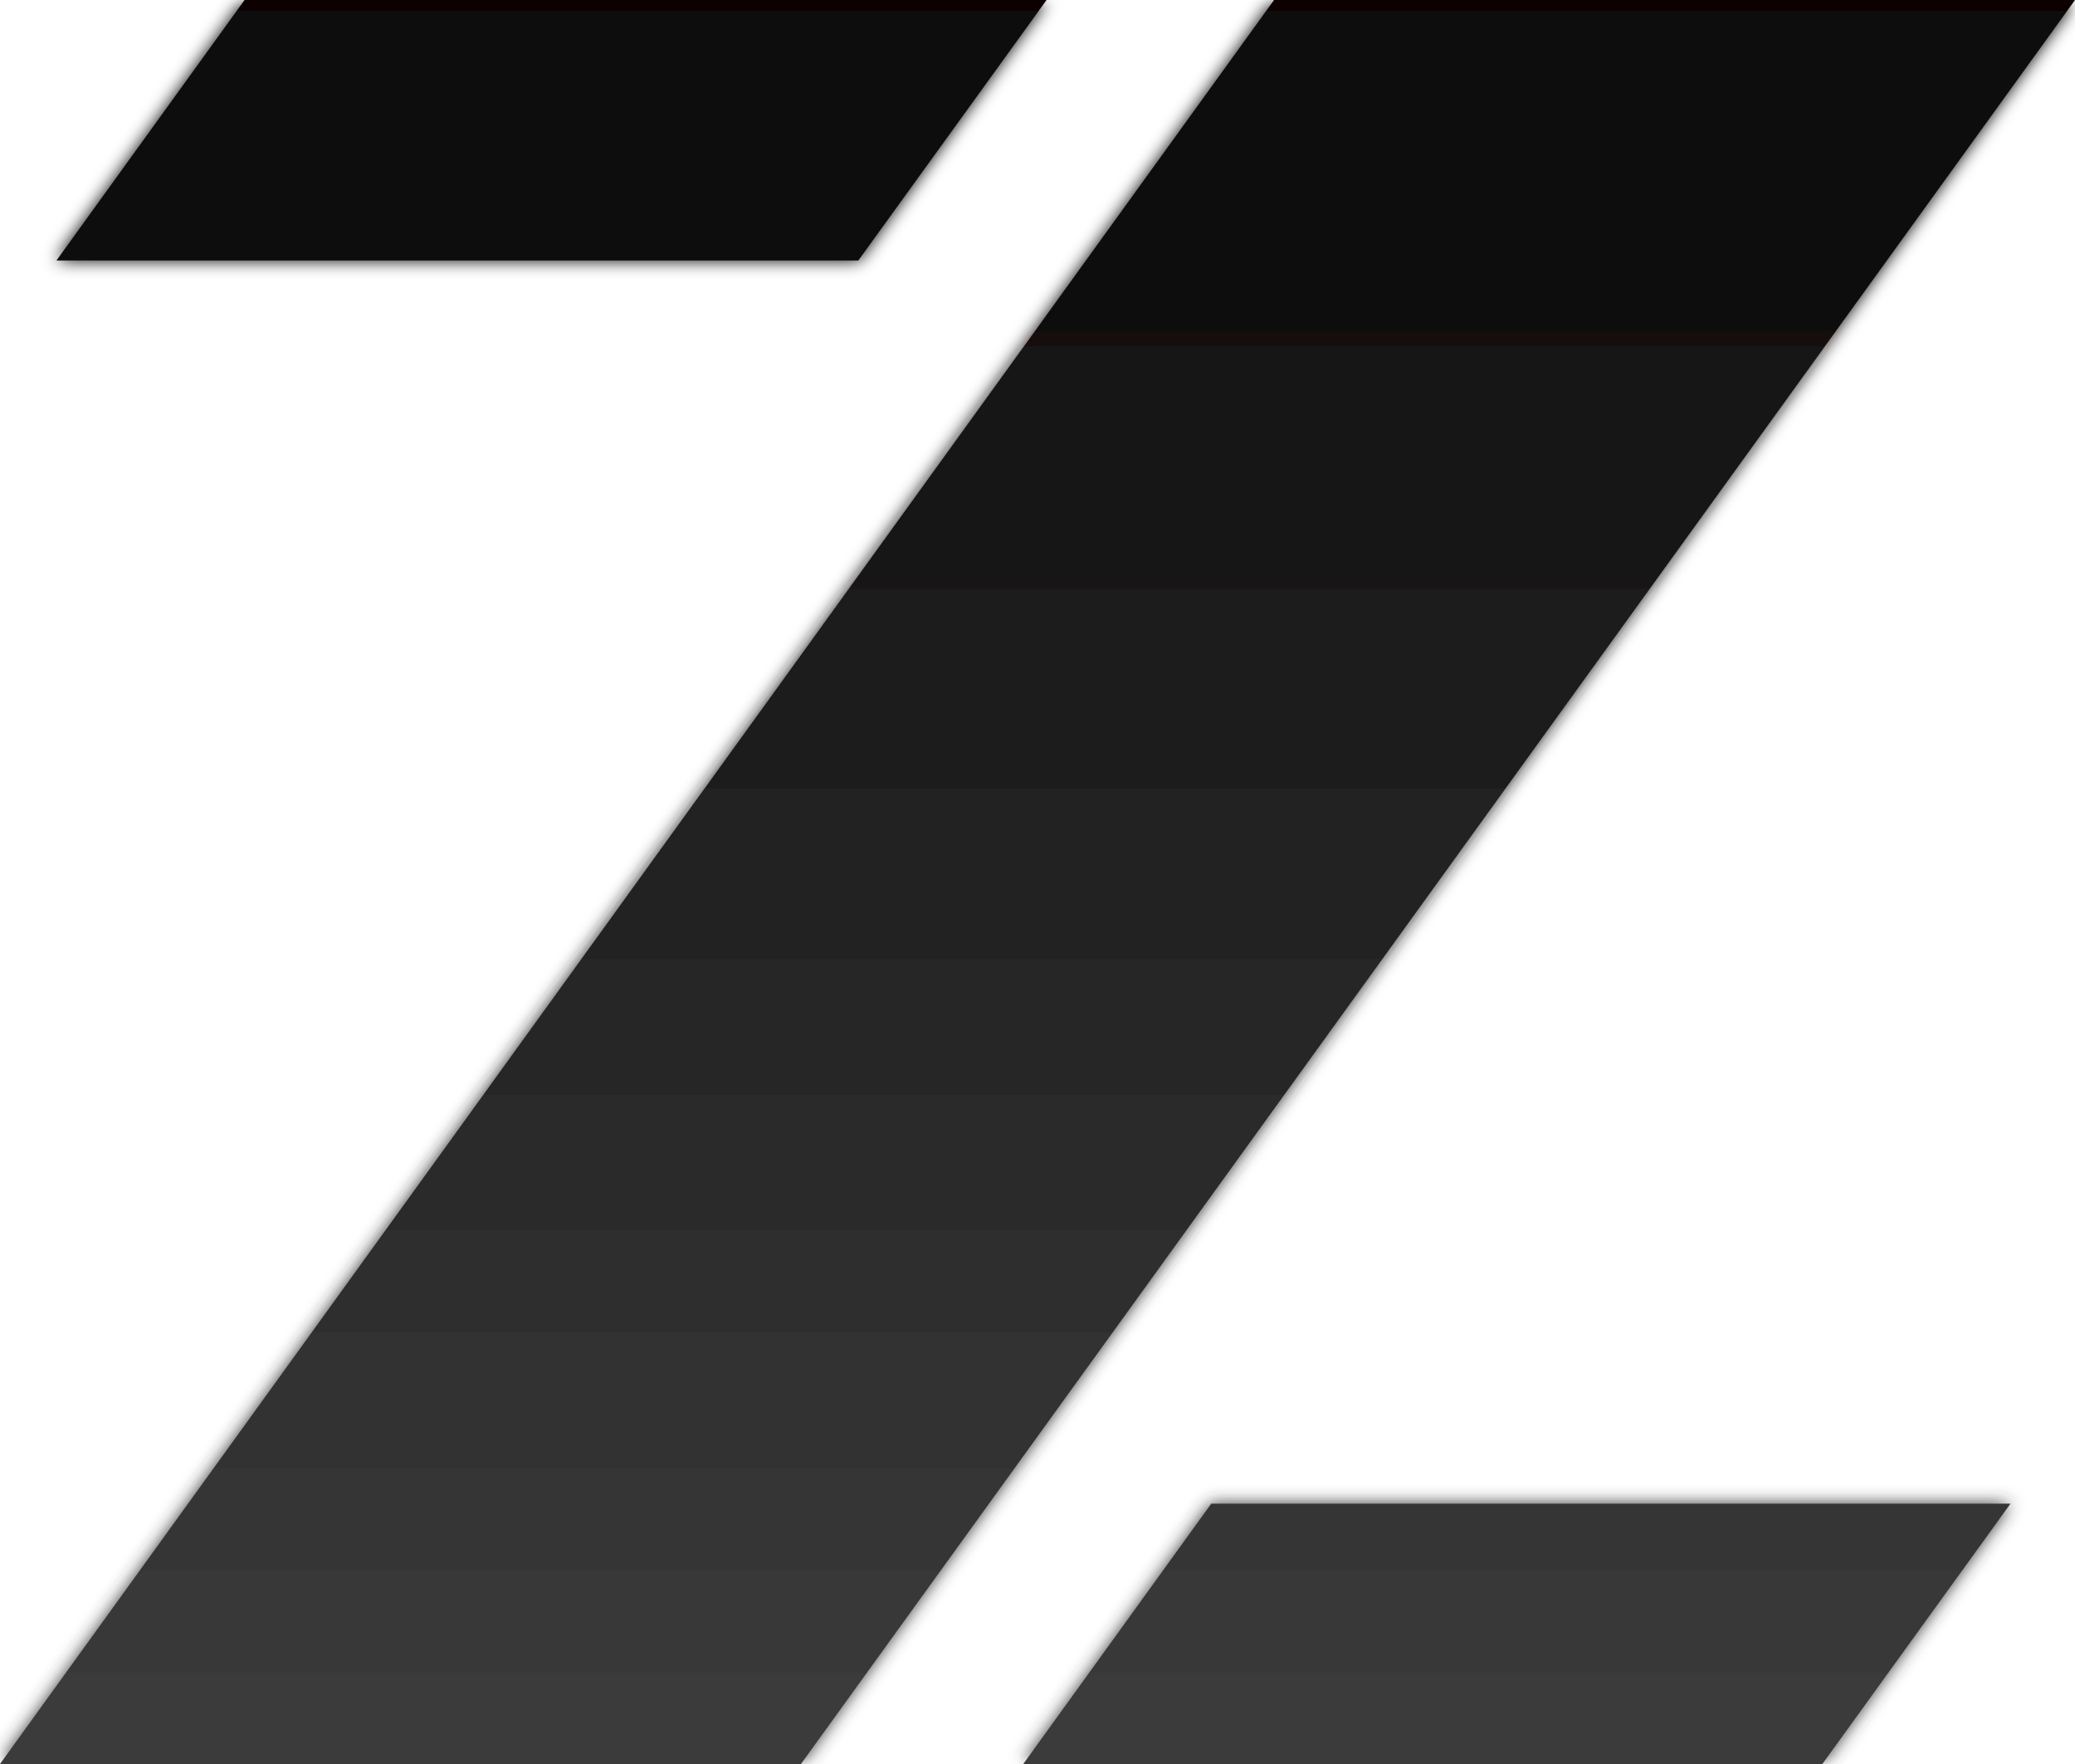
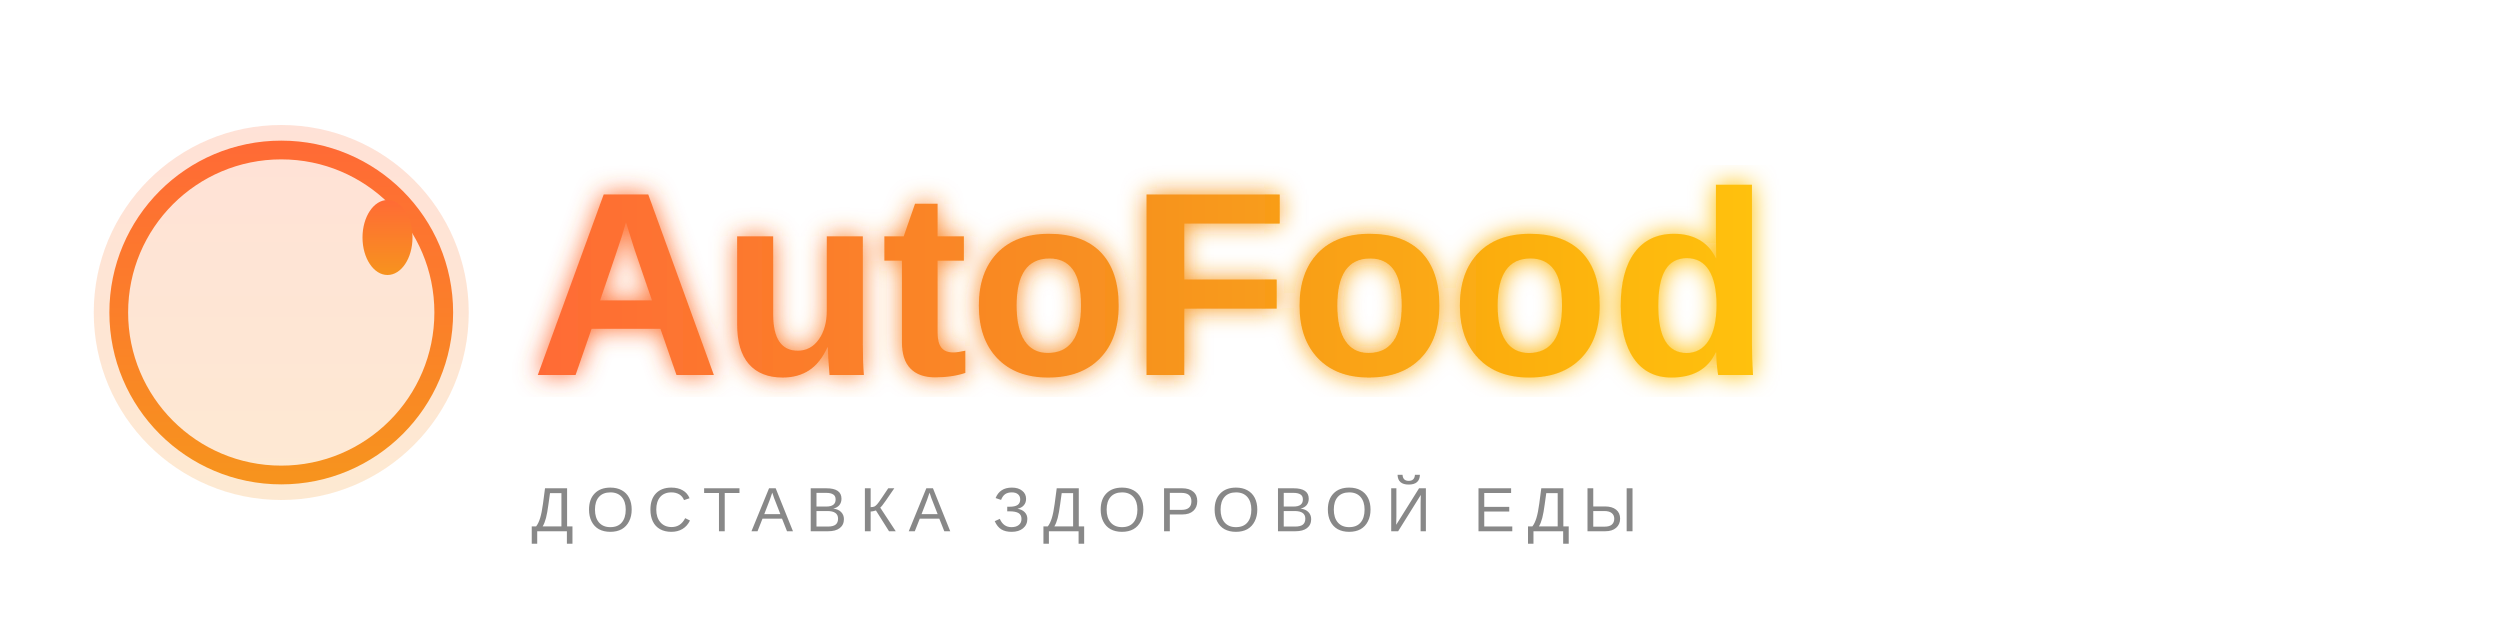
- <svg xmlns="http://www.w3.org/2000/svg" version="1.1" viewBox="0 0 2000 1700">
+ <svg xmlns="http://www.w3.org/2000/svg" viewBox="0 0 400 100" fill="none">
  <defs>
-     <style>
-       .cls-1 {
-         fill: url(#gradient1);
-       }
- 
-       .cls-2 {
-         fill: url(#gradient2);
-       }
- 
-       .cls-3 {
-         fill: url(#gradient3);
-       }
-       
-       .glow {
-         filter: url(#glow-filter);
-       }
-       
-       .pulse {
-         animation: pulse 2s ease-in-out infinite;
-       }
-       
-       @keyframes pulse {
-         0%, 100% { opacity: 0.4; }
-         50% { opacity: 1; }
-       }
-       
-       @keyframes shimmer {
-         0% { transform: translateX(-200%); }
-         100% { transform: translateX(200%); }
-       }
-       
-       .shimmer {
-         animation: shimmer 3s ease-in-out infinite;
-       }
-     </style>
-     <filter id="glow-filter" x="-50%" y="-50%" width="200%" height="200%">
-       <feGaussianBlur stdDeviation="8" result="coloredBlur" />
+     <linearGradient id="textGradient" x1="0%" y1="0%" x2="100%" y2="0%">
+       <stop offset="0%" style="stop-color:#FF6B35;stop-opacity:1" />
+       <stop offset="50%" style="stop-color:#F7931E;stop-opacity:1" />
+       <stop offset="100%" style="stop-color:#FFC107;stop-opacity:1" />
+     </linearGradient>
+     <linearGradient id="iconGradient" x1="0%" y1="0%" x2="0%" y2="100%">
+       <stop offset="0%" style="stop-color:#FF6B35;stop-opacity:1" />
+       <stop offset="100%" style="stop-color:#F7931E;stop-opacity:1" />
+     </linearGradient>
+     <filter id="glow">
+       <feGaussianBlur stdDeviation="2" result="coloredBlur" />
      <feMerge>
        <feMergeNode in="coloredBlur" />
        <feMergeNode in="SourceGraphic" />
      </feMerge>
    </filter>
-     <linearGradient id="gradient1" x1="531.58" y1="-4.02" x2="531.58" y2="1661.41" gradientUnits="userSpaceOnUse">
-       <stop offset="0" stop-color="#070606">
-         <animate attributeName="stop-color" values="#070606;#5a5a5a;#070606" dur="1.8s" repeatCount="indefinite" />
-       </stop>
-       <stop offset=".37" stop-color="#1b1b1b">
-         <animate attributeName="stop-color" values="#1b1b1b;#888888;#1b1b1b" dur="1.8s" repeatCount="indefinite" />
-       </stop>
-       <stop offset="1" stop-color="#3b3b3b">
-         <animate attributeName="stop-color" values="#3b3b3b;#cccccc;#3b3b3b" dur="1.8s" repeatCount="indefinite" />
-       </stop>
-     </linearGradient>
-     <linearGradient id="gradient2" x1="1000" y1="-4.02" x2="1000" y2="1661.41" gradientUnits="userSpaceOnUse">
-       <stop offset="0" stop-color="#070606">
-         <animate attributeName="stop-color" values="#070606;#5a5a5a;#070606" dur="1.8s" repeatCount="indefinite" begin="0.6s" />
-       </stop>
-       <stop offset=".37" stop-color="#1b1b1b">
-         <animate attributeName="stop-color" values="#1b1b1b;#888888;#1b1b1b" dur="1.8s" repeatCount="indefinite" begin="0.6s" />
-       </stop>
-       <stop offset="1" stop-color="#3b3b3b">
-         <animate attributeName="stop-color" values="#3b3b3b;#cccccc;#3b3b3b" dur="1.8s" repeatCount="indefinite" begin="0.6s" />
-       </stop>
-     </linearGradient>
-     <linearGradient id="gradient3" x1="1462.04" y1="-4.02" x2="1462.04" y2="1661.41" gradientUnits="userSpaceOnUse">
-       <stop offset="0" stop-color="#070606">
-         <animate attributeName="stop-color" values="#070606;#5a5a5a;#070606" dur="1.8s" repeatCount="indefinite" begin="1.2s" />
-       </stop>
-       <stop offset=".37" stop-color="#1b1b1b">
-         <animate attributeName="stop-color" values="#1b1b1b;#888888;#1b1b1b" dur="1.8s" repeatCount="indefinite" begin="1.2s" />
-       </stop>
-       <stop offset="1" stop-color="#3b3b3b">
-         <animate attributeName="stop-color" values="#3b3b3b;#cccccc;#3b3b3b" dur="1.8s" repeatCount="indefinite" begin="1.2s" />
-       </stop>
-     </linearGradient>
-     <radialGradient id="glow-gradient" cx="50%" cy="50%" r="50%">
-       <stop offset="0%" stop-color="#ffffff" stop-opacity="0.3" />
-       <stop offset="70%" stop-color="#888888" stop-opacity="0.1" />
-       <stop offset="100%" stop-color="#ffffff" stop-opacity="0" />
-     </radialGradient>
-     <linearGradient id="shine-gradient" x1="0%" y1="0%" x2="100%" y2="100%">
-       <stop offset="0%" stop-color="#ffffff" stop-opacity="0" />
-       <stop offset="45%" stop-color="#ffffff" stop-opacity="0" />
-       <stop offset="50%" stop-color="#ffffff" stop-opacity="0.8" />
-       <stop offset="55%" stop-color="#ffffff" stop-opacity="0" />
-       <stop offset="100%" stop-color="#ffffff" stop-opacity="0" />
-     </linearGradient>
-     <clipPath id="shape-clip">
-       <polygon points="1008.73 0 827.29 251.03 54.43 251.03 235.74 0 1008.73 0" />
-       <polygon points="1937.79 1449.1 1756.47 1700 986.3 1700 1167.48 1449.1 1937.79 1449.1" />
-       <polygon points="2000 0 771.98 1700 0 1700 1228.02 0 2000 0" />
-     </clipPath>
  </defs>
-   <g class="glow breathe">
-     <g class="pulse wave-effect">
-       <polygon class="cls-1" points="1008.73 0 827.29 251.03 54.43 251.03 235.74 0 1008.73 0" />
-       <polygon class="cls-3" points="1937.79 1449.1 1756.47 1700 986.3 1700 1167.48 1449.1 1937.79 1449.1" />
-       <polygon class="cls-2" points="2000 0 771.98 1700 0 1700 1228.02 0 2000 0" />
+   <g transform="translate(10, 15)">
+     <circle cx="35" cy="35" r="30" fill="url(#iconGradient)" opacity="0.2" />
+     <circle cx="35" cy="35" r="26" fill="none" stroke="url(#iconGradient)" stroke-width="3" />
+     <g transform="translate(18, 20)">
+       <line x1="0" y1="0" x2="0" y2="25" stroke="url(#iconGradient)" stroke-width="2.5" stroke-linecap="round" />
+       <line x1="-3" y1="0" x2="-3" y2="15" stroke="url(#iconGradient)" stroke-width="2" stroke-linecap="round" />
+       <line x1="3" y1="0" x2="3" y2="15" stroke="url(#iconGradient)" stroke-width="2" stroke-linecap="round" />
+       <line x1="-6" y1="0" x2="-6" y2="12" stroke="url(#iconGradient)" stroke-width="2" stroke-linecap="round" />
+       <line x1="6" y1="0" x2="6" y2="12" stroke="url(#iconGradient)" stroke-width="2" stroke-linecap="round" />
+     </g>
+     <g transform="translate(52, 20)">
+       <ellipse cx="0" cy="3" rx="4" ry="6" fill="url(#iconGradient)" />
+       <line x1="0" y1="9" x2="0" y2="25" stroke="url(#iconGradient)" stroke-width="2.5" stroke-linecap="round" />
    </g>
  </g>
+   <text x="85" y="60" font-family="Arial, sans-serif" font-size="42" font-weight="bold" fill="url(#textGradient)" filter="url(#glow)">
+     Auto<tspan fill="url(#textGradient)" font-weight="800">Food</tspan>
+   </text>
+   <line x1="85" y1="70" x2="320" y2="70" stroke="url(#textGradient)" stroke-width="2" opacity="0.5" stroke-linecap="round" />
+   <text x="85" y="85" font-family="Arial, sans-serif" font-size="10" fill="#888" letter-spacing="2">
+     ДОСТАВКА ЗДОРОВОЙ ЕДЫ
+   </text>
</svg>
